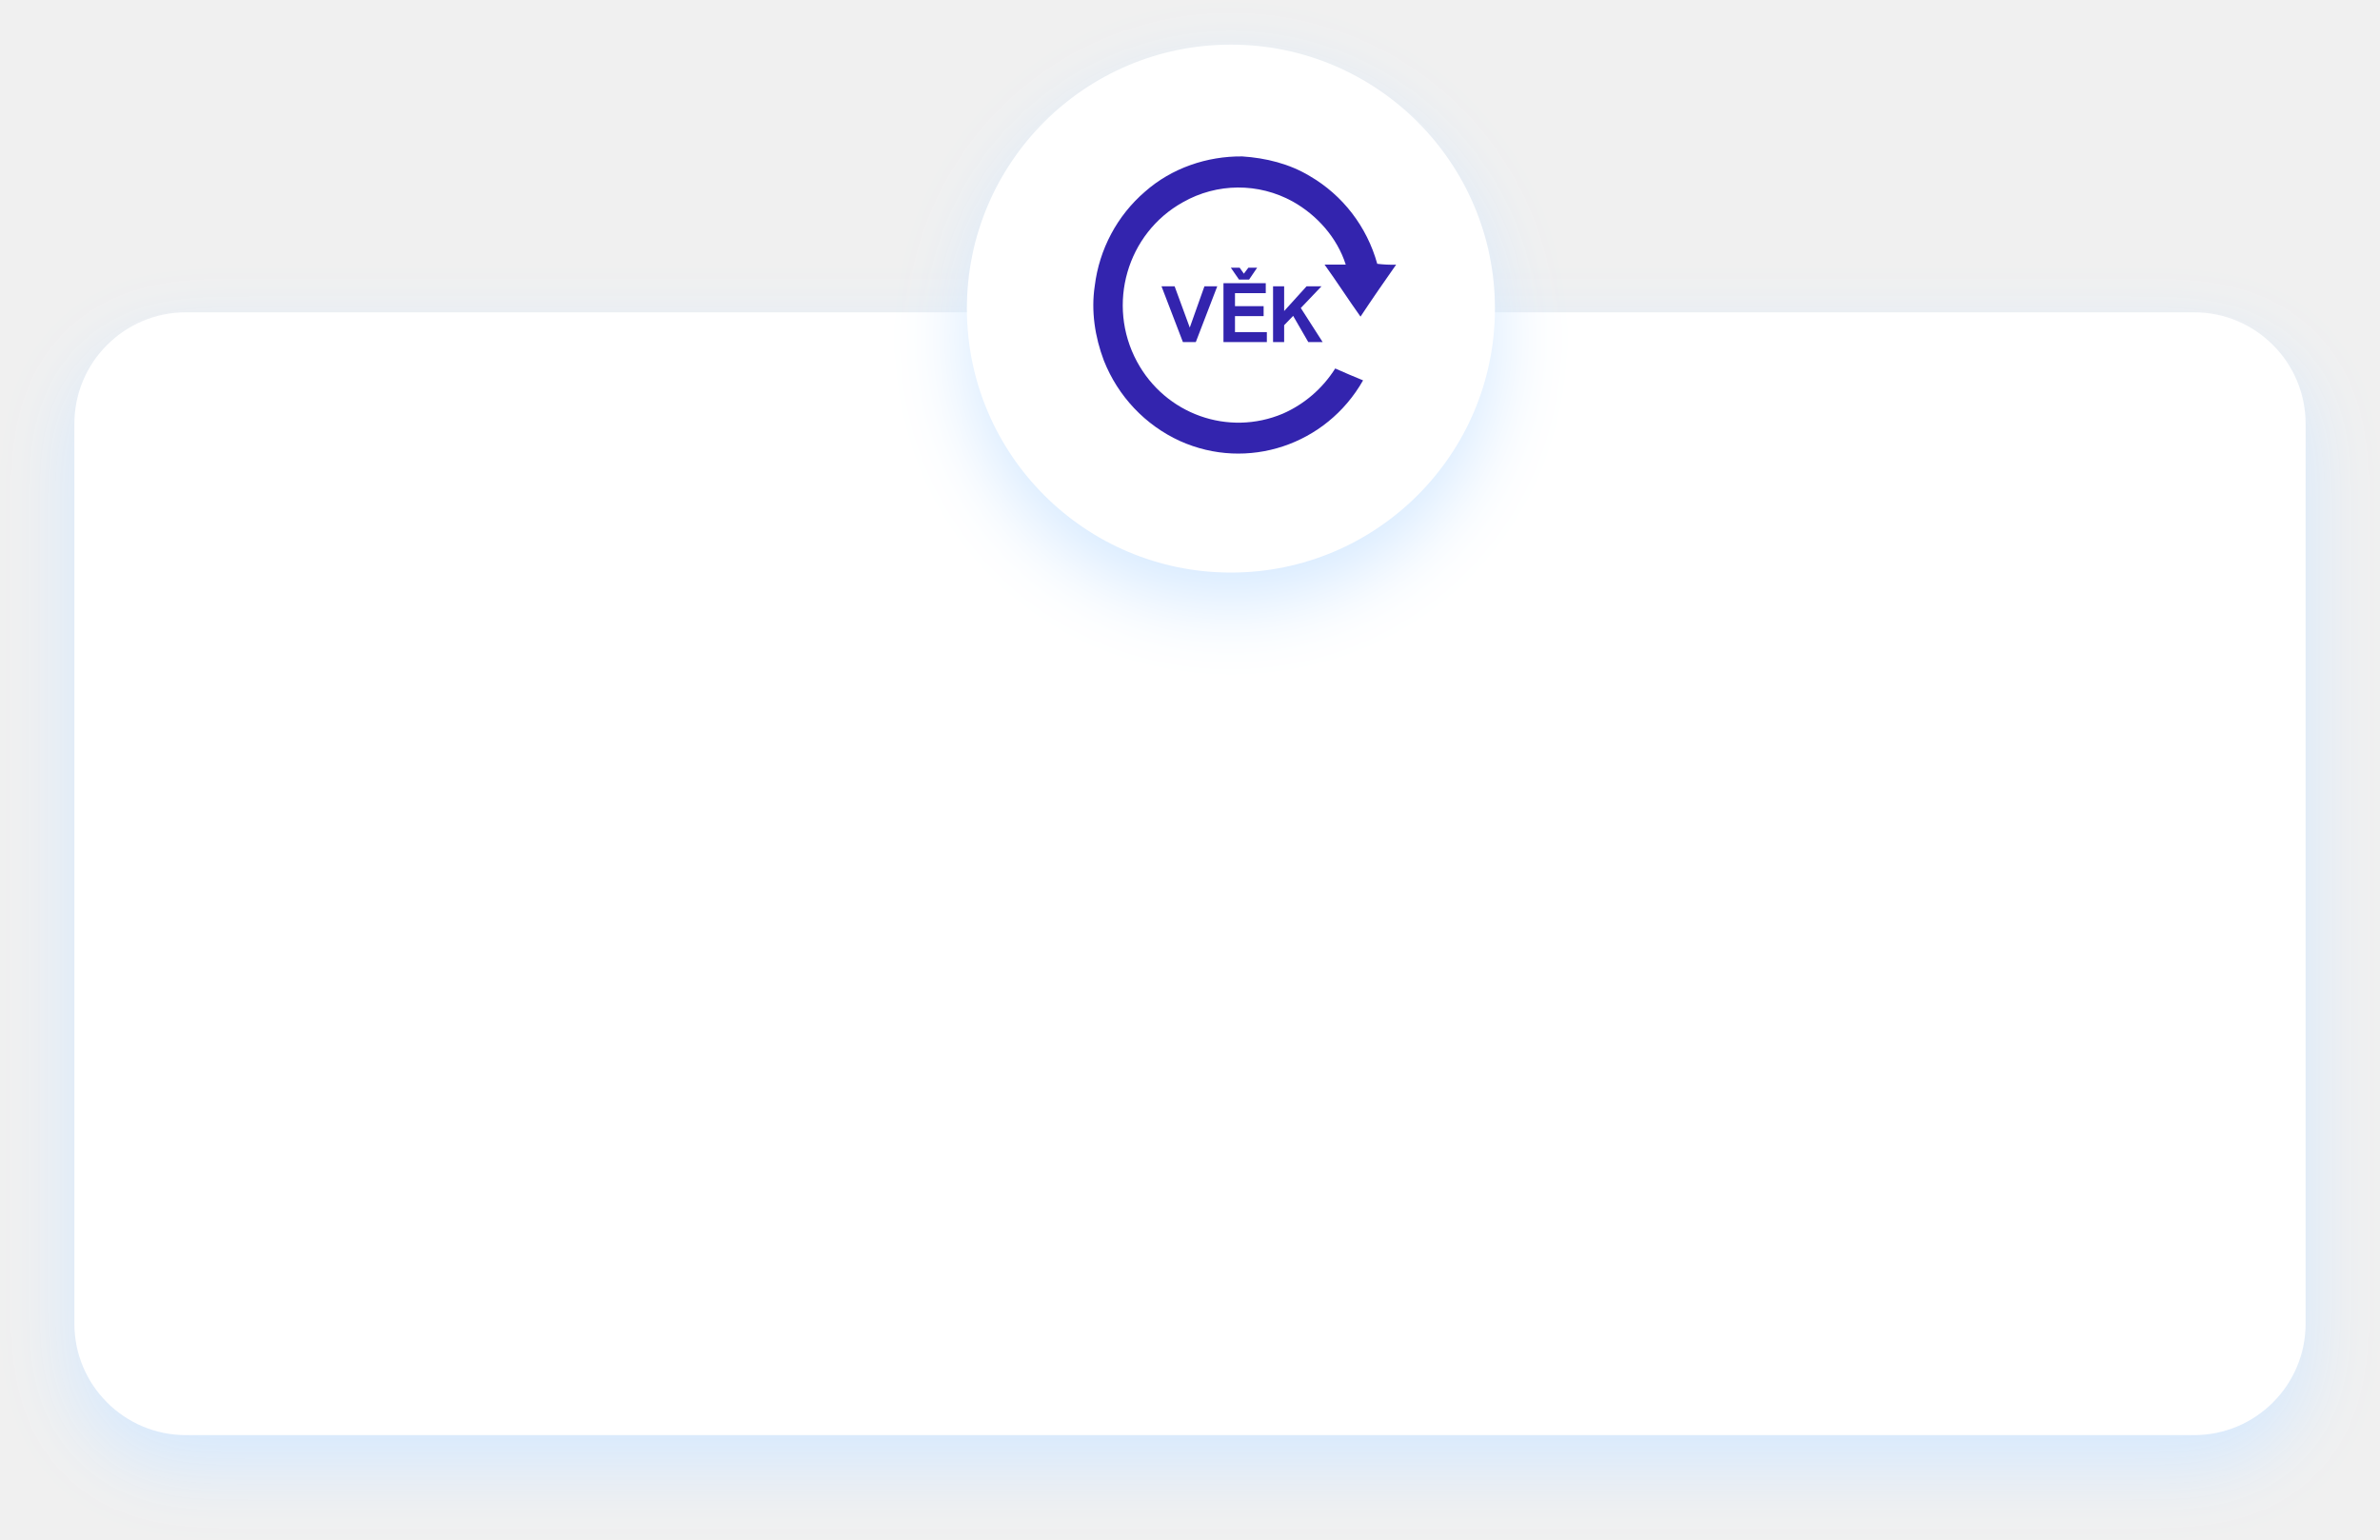
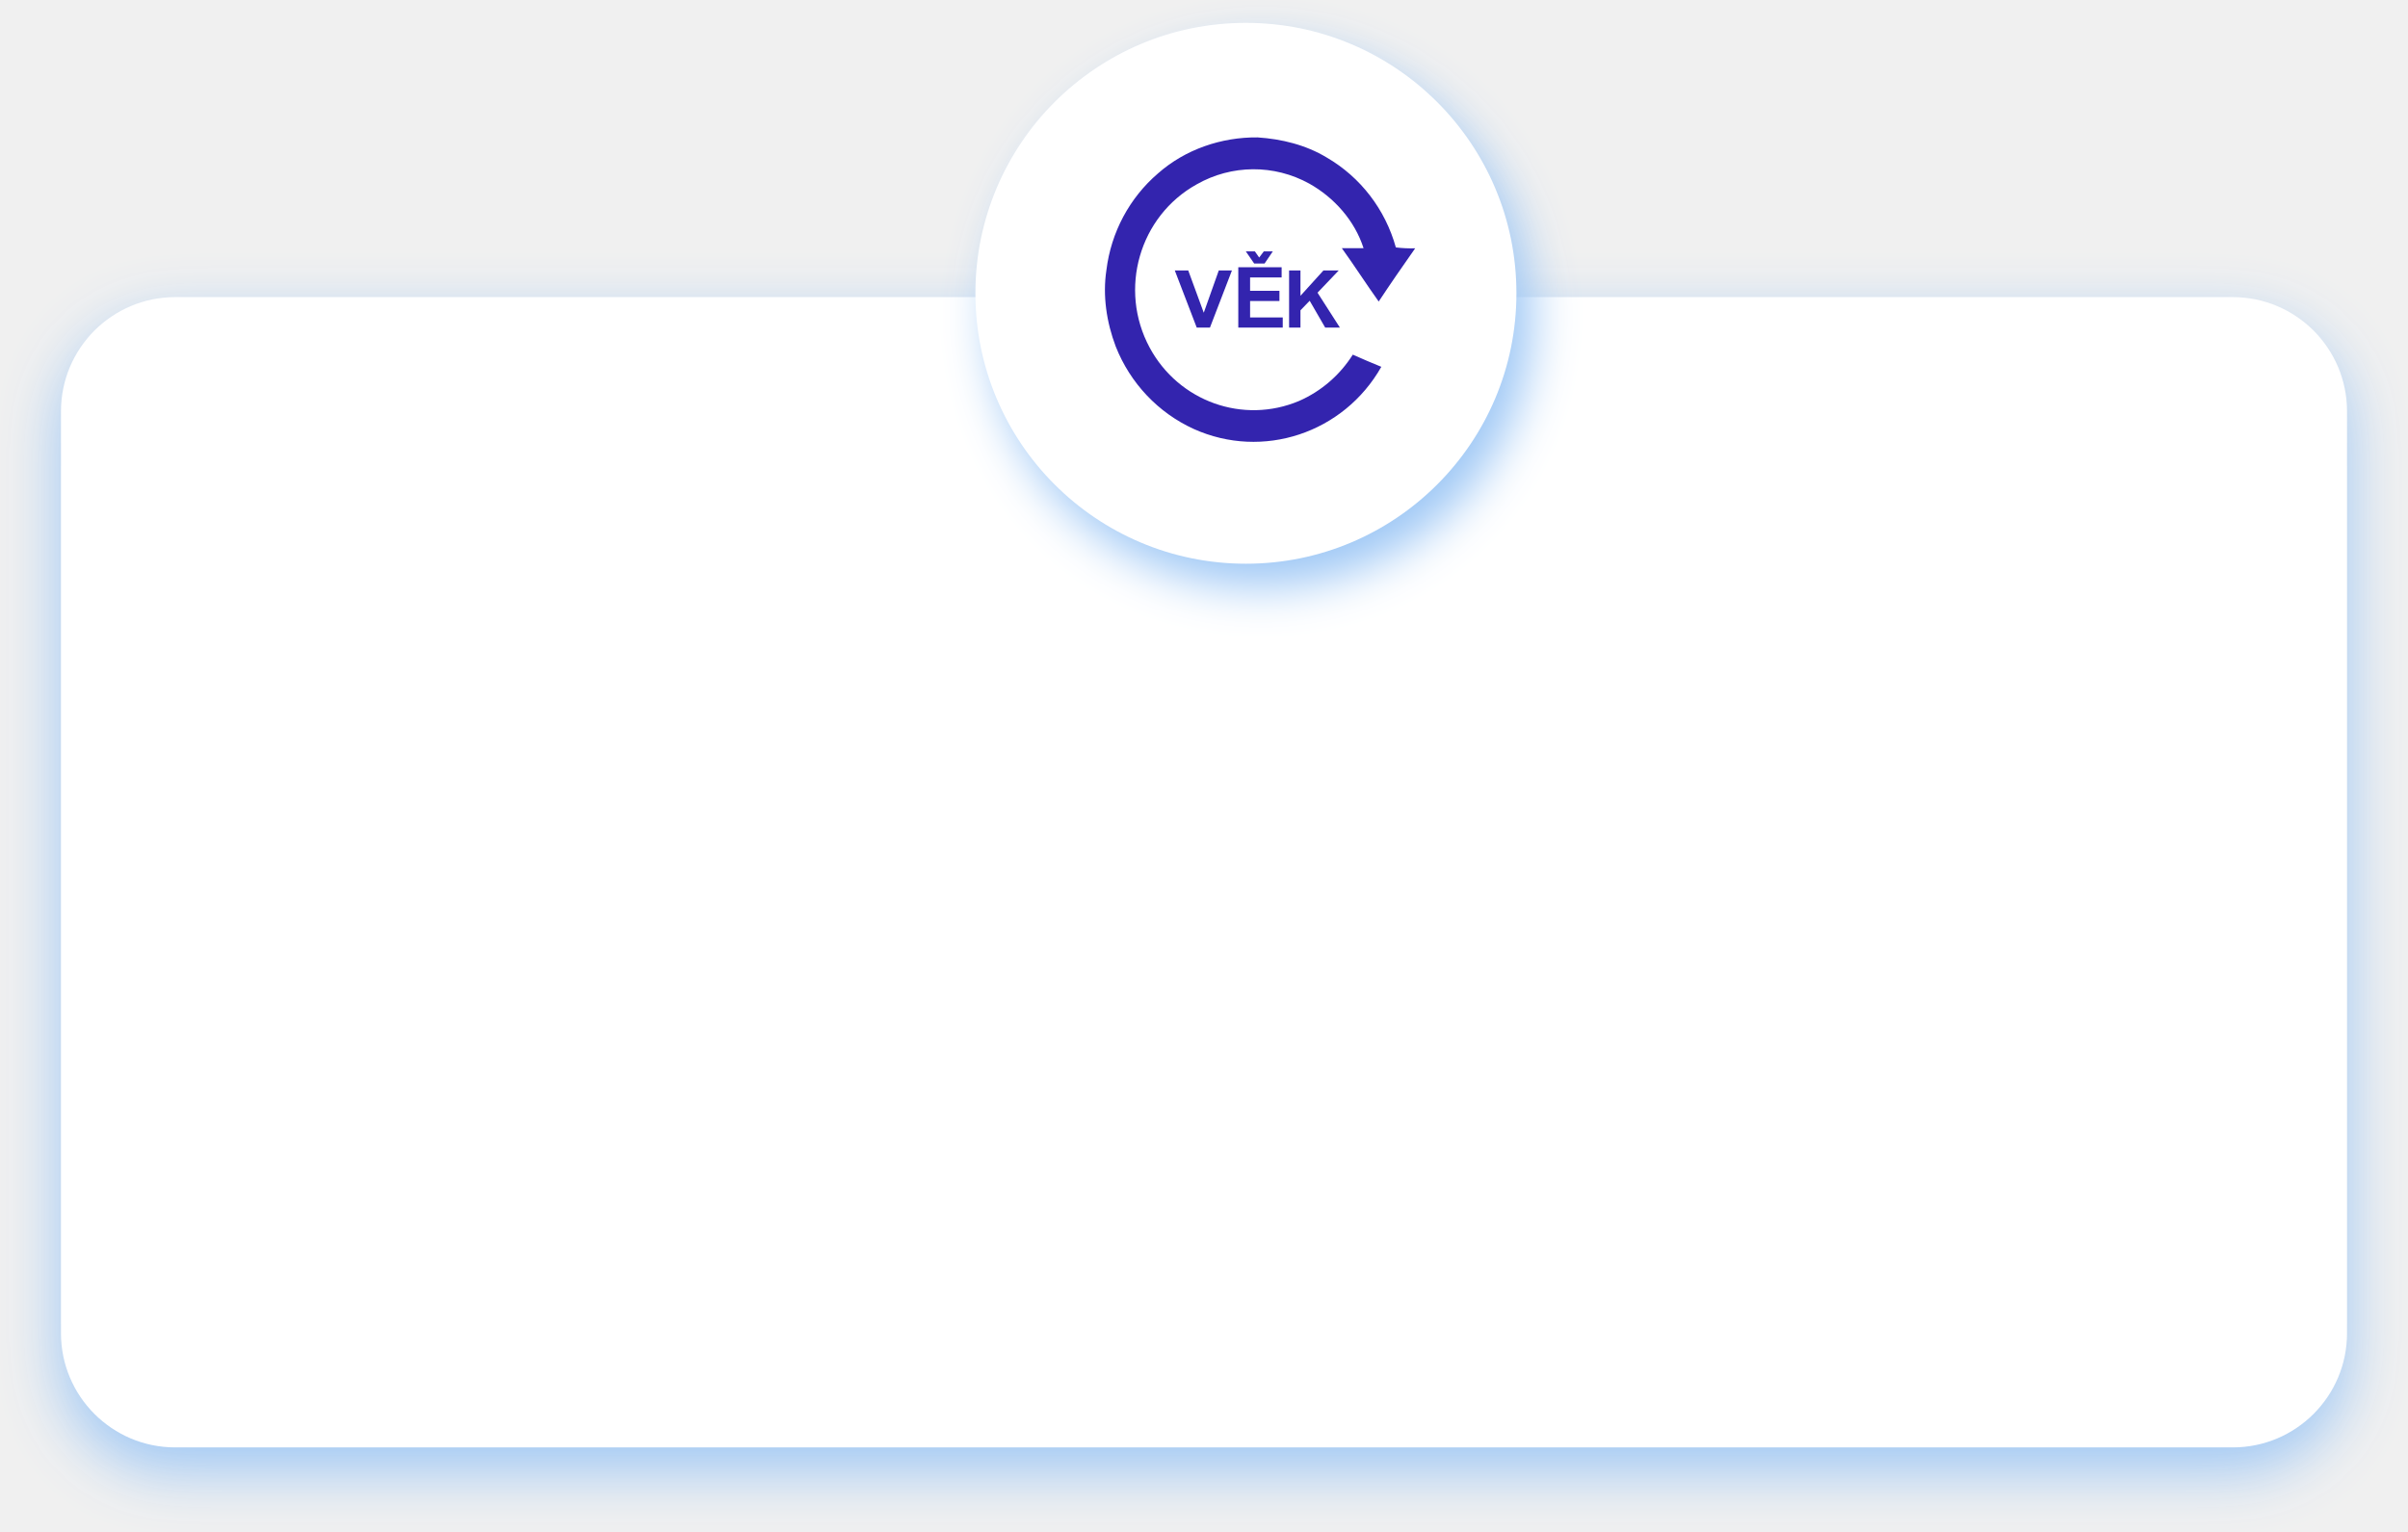
- <svg xmlns="http://www.w3.org/2000/svg" xmlns:xlink="http://www.w3.org/1999/xlink" width="320px" height="207px" viewBox="0 0 320 207" version="1.1">
+ <svg xmlns="http://www.w3.org/2000/svg" xmlns:xlink="http://www.w3.org/1999/xlink" width="316px" height="201px" viewBox="0 0 316 201" version="1.1">
  <defs>
    <rect id="path-1" x="0" y="36" width="300" height="151" rx="15" />
-     <filter x="-5.7%" y="-8.6%" width="111.3%" height="122.5%" filterUnits="objectBoundingBox" id="filter-2">
-       <feOffset dx="0" dy="4" in="SourceAlpha" result="shadowOffsetOuter1" />
-       <feGaussianBlur stdDeviation="5" in="shadowOffsetOuter1" result="shadowBlurOuter1" />
-       <feColorMatrix values="0 0 0 0 0.835   0 0 0 0 0.914   0 0 0 0 1  0 0 0 1 0" type="matrix" in="shadowBlurOuter1" />
+     <filter x="-4.5%" y="-7.0%" width="109.0%" height="117.9%" filterUnits="objectBoundingBox" id="filter-2">
+       <feOffset dx="0" dy="3" in="SourceAlpha" result="shadowOffsetOuter1" />
+       <feGaussianBlur stdDeviation="4" in="shadowOffsetOuter1" result="shadowBlurOuter1" />
+       <feColorMatrix values="0 0 0 0 0.616   0 0 0 0 0.78   0 0 0 0 0.961  0 0 0 1 0" type="matrix" in="shadowBlurOuter1" />
    </filter>
-     <circle id="path-3" cx="35.5" cy="35.5" r="35.5" />
-     <filter x="-23.9%" y="-18.3%" width="147.9%" height="147.9%" filterUnits="objectBoundingBox" id="filter-4">
-       <feOffset dx="0" dy="4" in="SourceAlpha" result="shadowOffsetOuter1" />
-       <feGaussianBlur stdDeviation="5" in="shadowOffsetOuter1" result="shadowBlurOuter1" />
-       <feColorMatrix values="0 0 0 0 0.835   0 0 0 0 0.914   0 0 0 0 1  0 0 0 1 0" type="matrix" in="shadowBlurOuter1" />
+     <circle id="path-3" cx="155.5" cy="35.5" r="35.5" />
+     <filter x="-12.0%" y="-10.6%" width="129.6%" height="129.6%" filterUnits="objectBoundingBox" id="filter-4">
+       <feOffset dx="2" dy="3" in="SourceAlpha" result="shadowOffsetOuter1" />
+       <feGaussianBlur stdDeviation="3" in="shadowOffsetOuter1" result="shadowBlurOuter1" />
+       <feColorMatrix values="0 0 0 0 0.616   0 0 0 0 0.78   0 0 0 0 0.961  0 0 0 1 0" type="matrix" in="shadowBlurOuter1" />
    </filter>
  </defs>
  <g id="Page-1" stroke="none" stroke-width="1" fill="none" fill-rule="evenodd">
-     <g id="prodeti---desktop" transform="translate(-240, -762)">
+     <g id="prodeti---desktop" transform="translate(-242, -765)">
      <g id="Group-4" transform="translate(250, 768)">
-         <g id="Group-14">
+         <g id="Group-10">
          <g id="Rectangle-5">
            <use fill="black" fill-opacity="1" filter="url(#filter-2)" xlink:href="#path-1" />
            <use fill="#FFFFFF" fill-rule="evenodd" xlink:href="#path-1" />
          </g>
-           <g id="Group-10" transform="translate(120, 0)">
-             <g id="Oval-6">
-               <use fill="black" fill-opacity="1" filter="url(#filter-4)" xlink:href="#path-3" />
-               <use fill="#FFFFFF" fill-rule="evenodd" xlink:href="#path-3" />
-             </g>
-             <polygon id="Fill-4" fill="#3324AE" points="29.046 40 26.167 32.5 27.931 32.5 29.969 38.051 31.941 32.5 33.667 32.5 30.782 40" />
-             <path d="M35.489,30 L36.677,30 L37.241,30.805 L37.848,30 L39.03,30 L37.947,31.594 L36.587,31.594 L35.489,30 Z M34.5,40 L34.5,32.08 L40.187,32.08 L40.187,33.42 L36.049,33.42 L36.049,35.176 L39.899,35.176 L39.899,36.51 L36.049,36.51 L36.049,38.666 L40.333,38.666 L40.333,40 L34.5,40 Z" id="Fill-6" fill="#3324AE" />
-             <polygon id="Fill-8" fill="#3324AE" points="41.167 40 41.167 32.5 42.659 32.5 42.659 35.83 45.675 32.5 47.682 32.5 44.898 35.421 47.833 40 45.902 40 43.869 36.48 42.659 37.734 42.659 40" />
-             <path d="M23.949,19.775 C27.534,16.604 32.301,14.986 37.03,15.036 C40.195,15.245 43.366,16.019 46.115,17.683 C50.54,20.257 53.794,24.492 55.176,29.478 C56.018,29.581 56.866,29.621 57.713,29.595 C56.094,31.898 54.481,34.228 52.926,36.581 C51.278,34.272 49.74,31.875 48.09,29.581 L50.939,29.581 C49.781,25.96 47.079,22.931 43.818,21.104 C39.206,18.556 33.63,18.591 29.048,21.195 C21.515,25.381 18.748,34.976 22.869,42.628 C26.685,49.711 35.147,52.731 42.486,49.628 C45.375,48.36 47.827,46.245 49.526,43.554 C50.763,44.11 52.014,44.636 53.27,45.151 C48.328,53.866 37.707,57.386 28.655,53.31 C23.992,51.184 20.322,47.304 18.417,42.486 C17.218,39.313 16.68,35.819 17.195,32.442 C17.802,27.509 20.213,22.987 23.949,19.775" id="Fill-1" fill="#3324AE" />
+           <g id="Oval-6">
+             <use fill="black" fill-opacity="1" filter="url(#filter-4)" xlink:href="#path-3" />
+             <use fill="#FFFFFF" fill-rule="evenodd" xlink:href="#path-3" />
          </g>
+           <polygon id="Fill-4" fill="#3324AE" points="149.046 40 146.167 32.5 147.931 32.5 149.969 38.051 151.941 32.5 153.667 32.5 150.782 40" />
+           <path d="M155.489,30 L156.677,30 L157.241,30.805 L157.848,30 L159.03,30 L157.947,31.594 L156.587,31.594 L155.489,30 Z M154.5,40 L154.5,32.08 L160.187,32.08 L160.187,33.42 L156.049,33.42 L156.049,35.176 L159.899,35.176 L159.899,36.51 L156.049,36.51 L156.049,38.666 L160.333,38.666 L160.333,40 L154.5,40 Z" id="Fill-6" fill="#3324AE" />
+           <polygon id="Fill-8" fill="#3324AE" points="161.167 40 161.167 32.5 162.659 32.5 162.659 35.83 165.675 32.5 167.682 32.5 164.898 35.421 167.833 40 165.902 40 163.869 36.48 162.659 37.734 162.659 40" />
+           <path d="M143.949,19.775 C147.534,16.604 152.301,14.986 157.03,15.036 C160.195,15.245 163.366,16.019 166.115,17.683 C170.54,20.257 173.794,24.492 175.176,29.478 C176.018,29.581 176.866,29.621 177.713,29.595 C176.094,31.898 174.481,34.228 172.926,36.581 C171.278,34.272 169.74,31.875 168.09,29.581 L170.939,29.581 C169.781,25.96 167.079,22.931 163.818,21.104 C159.206,18.556 153.63,18.591 149.048,21.195 C141.515,25.381 138.748,34.976 142.869,42.628 C146.685,49.711 155.147,52.731 162.486,49.628 C165.375,48.36 167.827,46.245 169.526,43.554 C170.763,44.11 172.014,44.636 173.27,45.151 C168.328,53.866 157.707,57.386 148.655,53.31 C143.992,51.184 140.322,47.304 138.417,42.486 C137.218,39.313 136.68,35.819 137.195,32.442 C137.802,27.509 140.213,22.987 143.949,19.775" id="Fill-1" fill="#3324AE" />
        </g>
      </g>
    </g>
  </g>
</svg>
